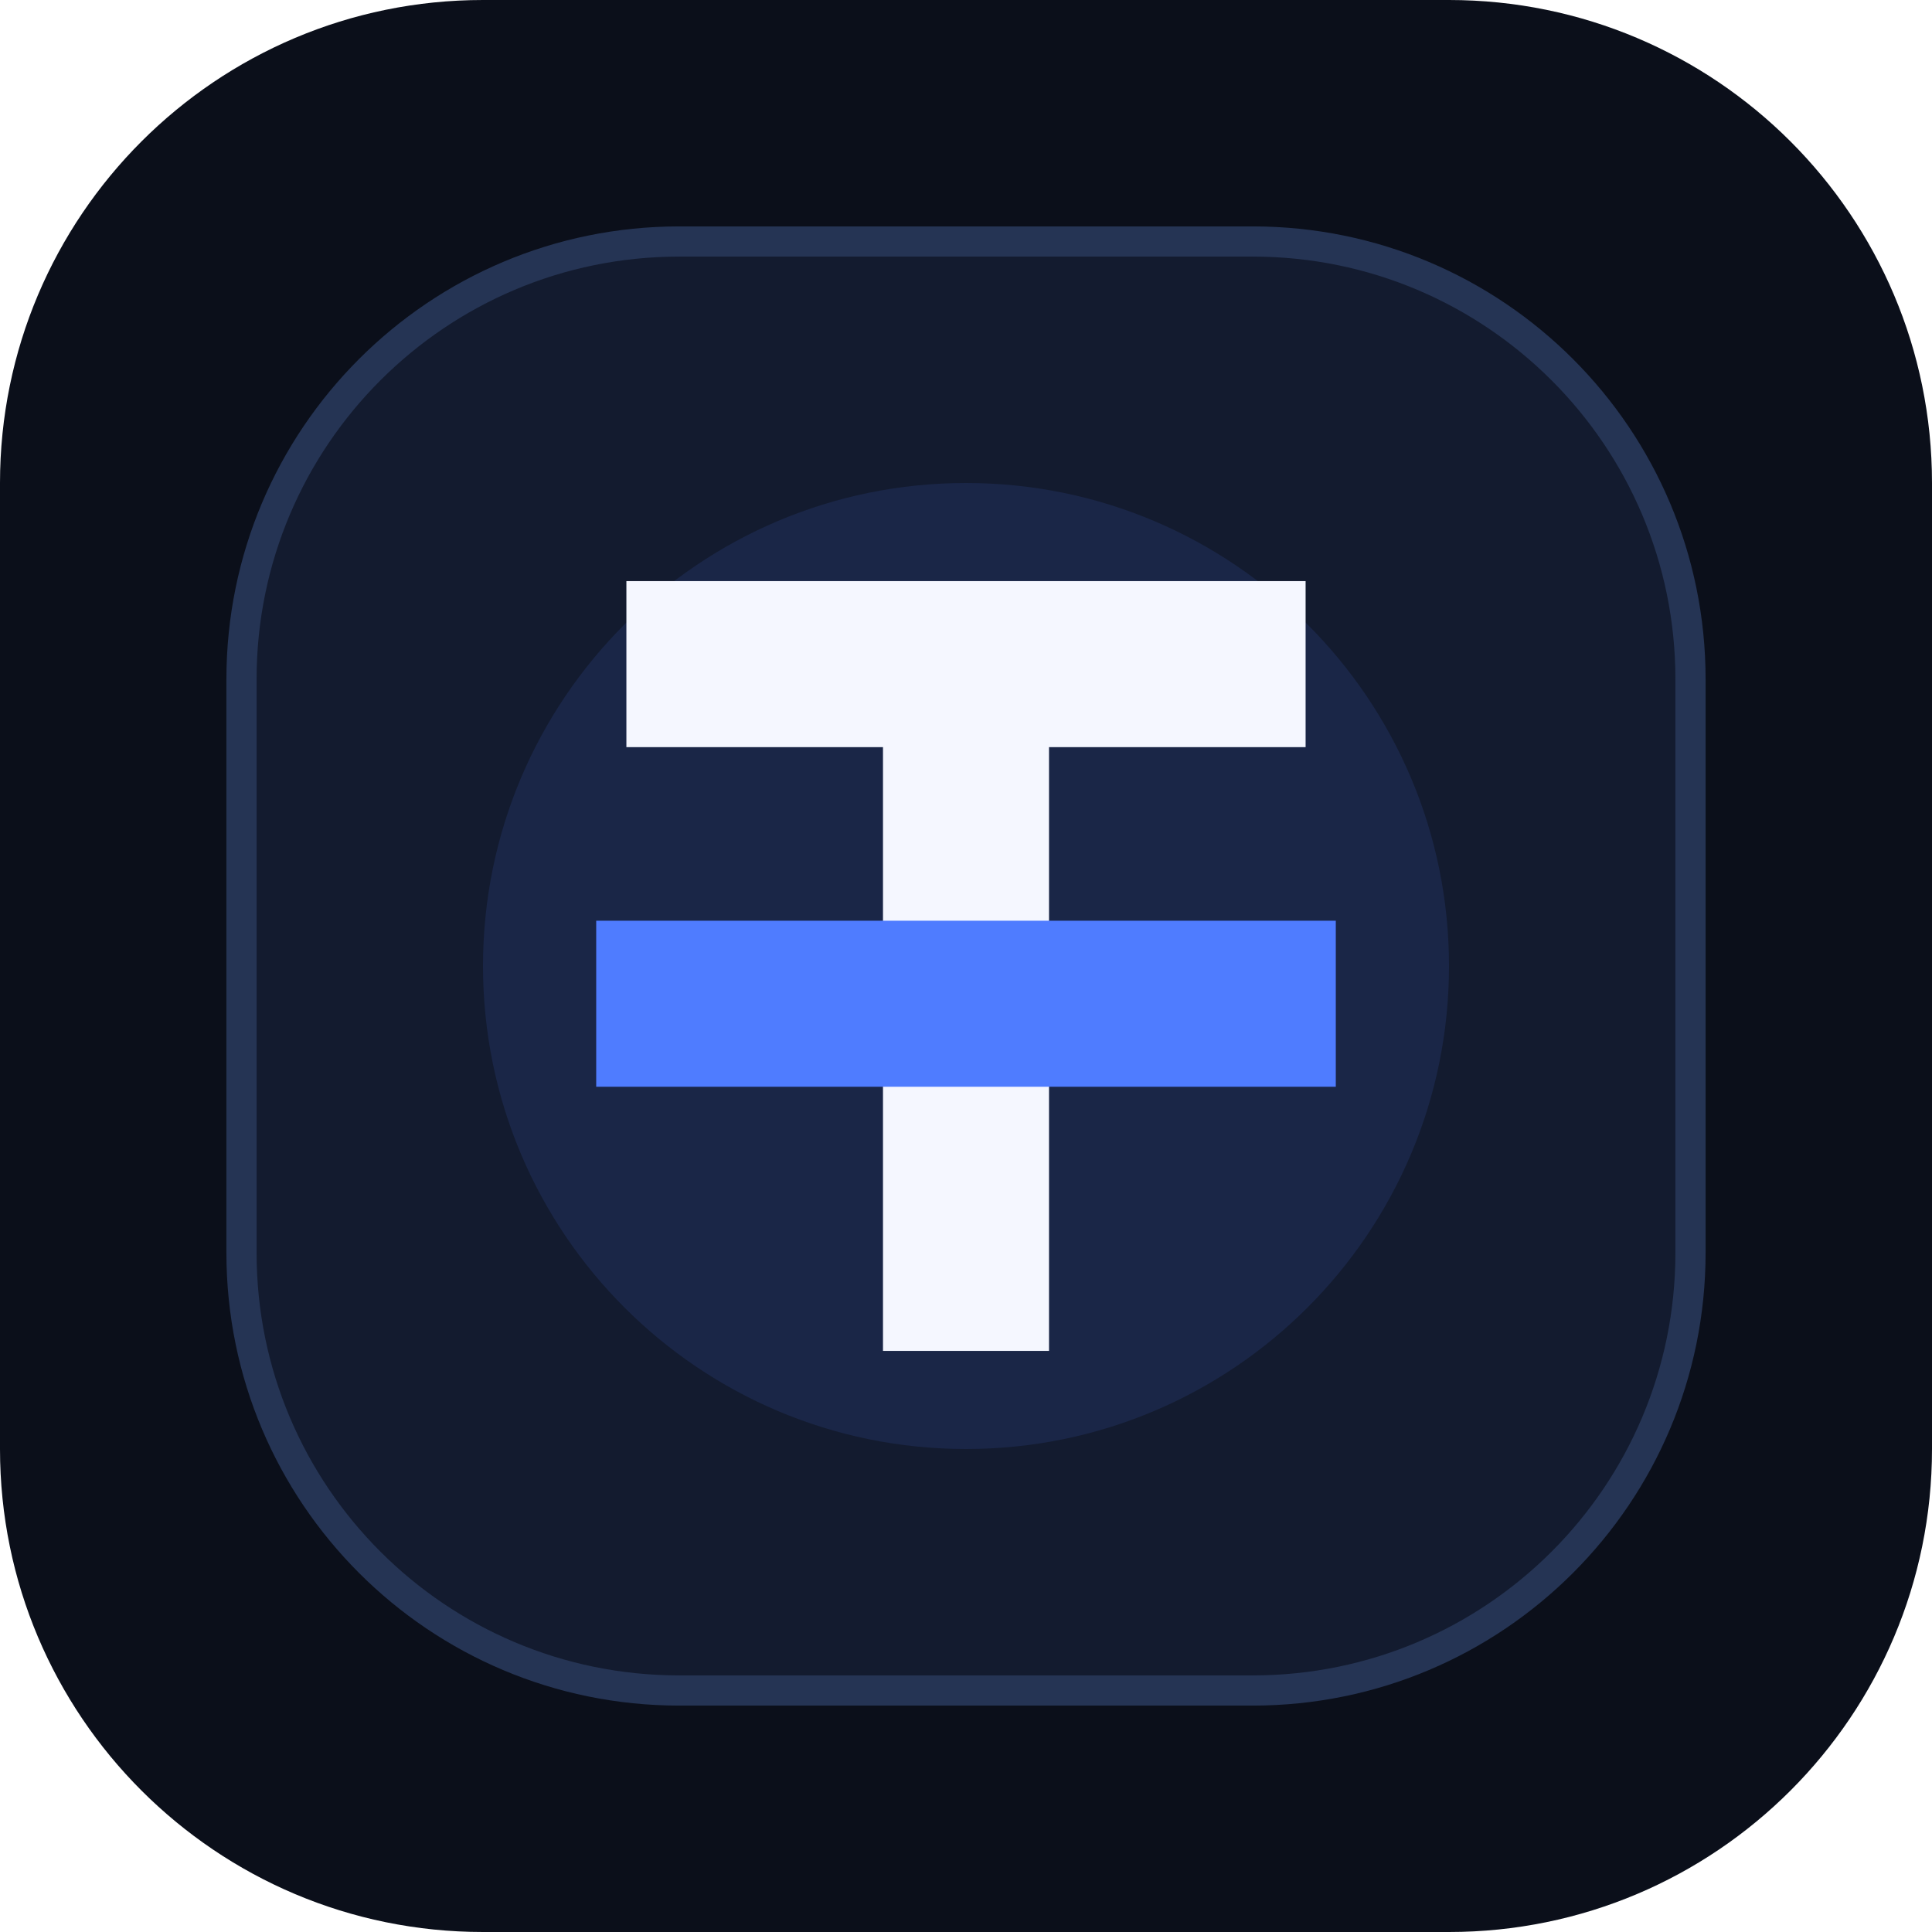
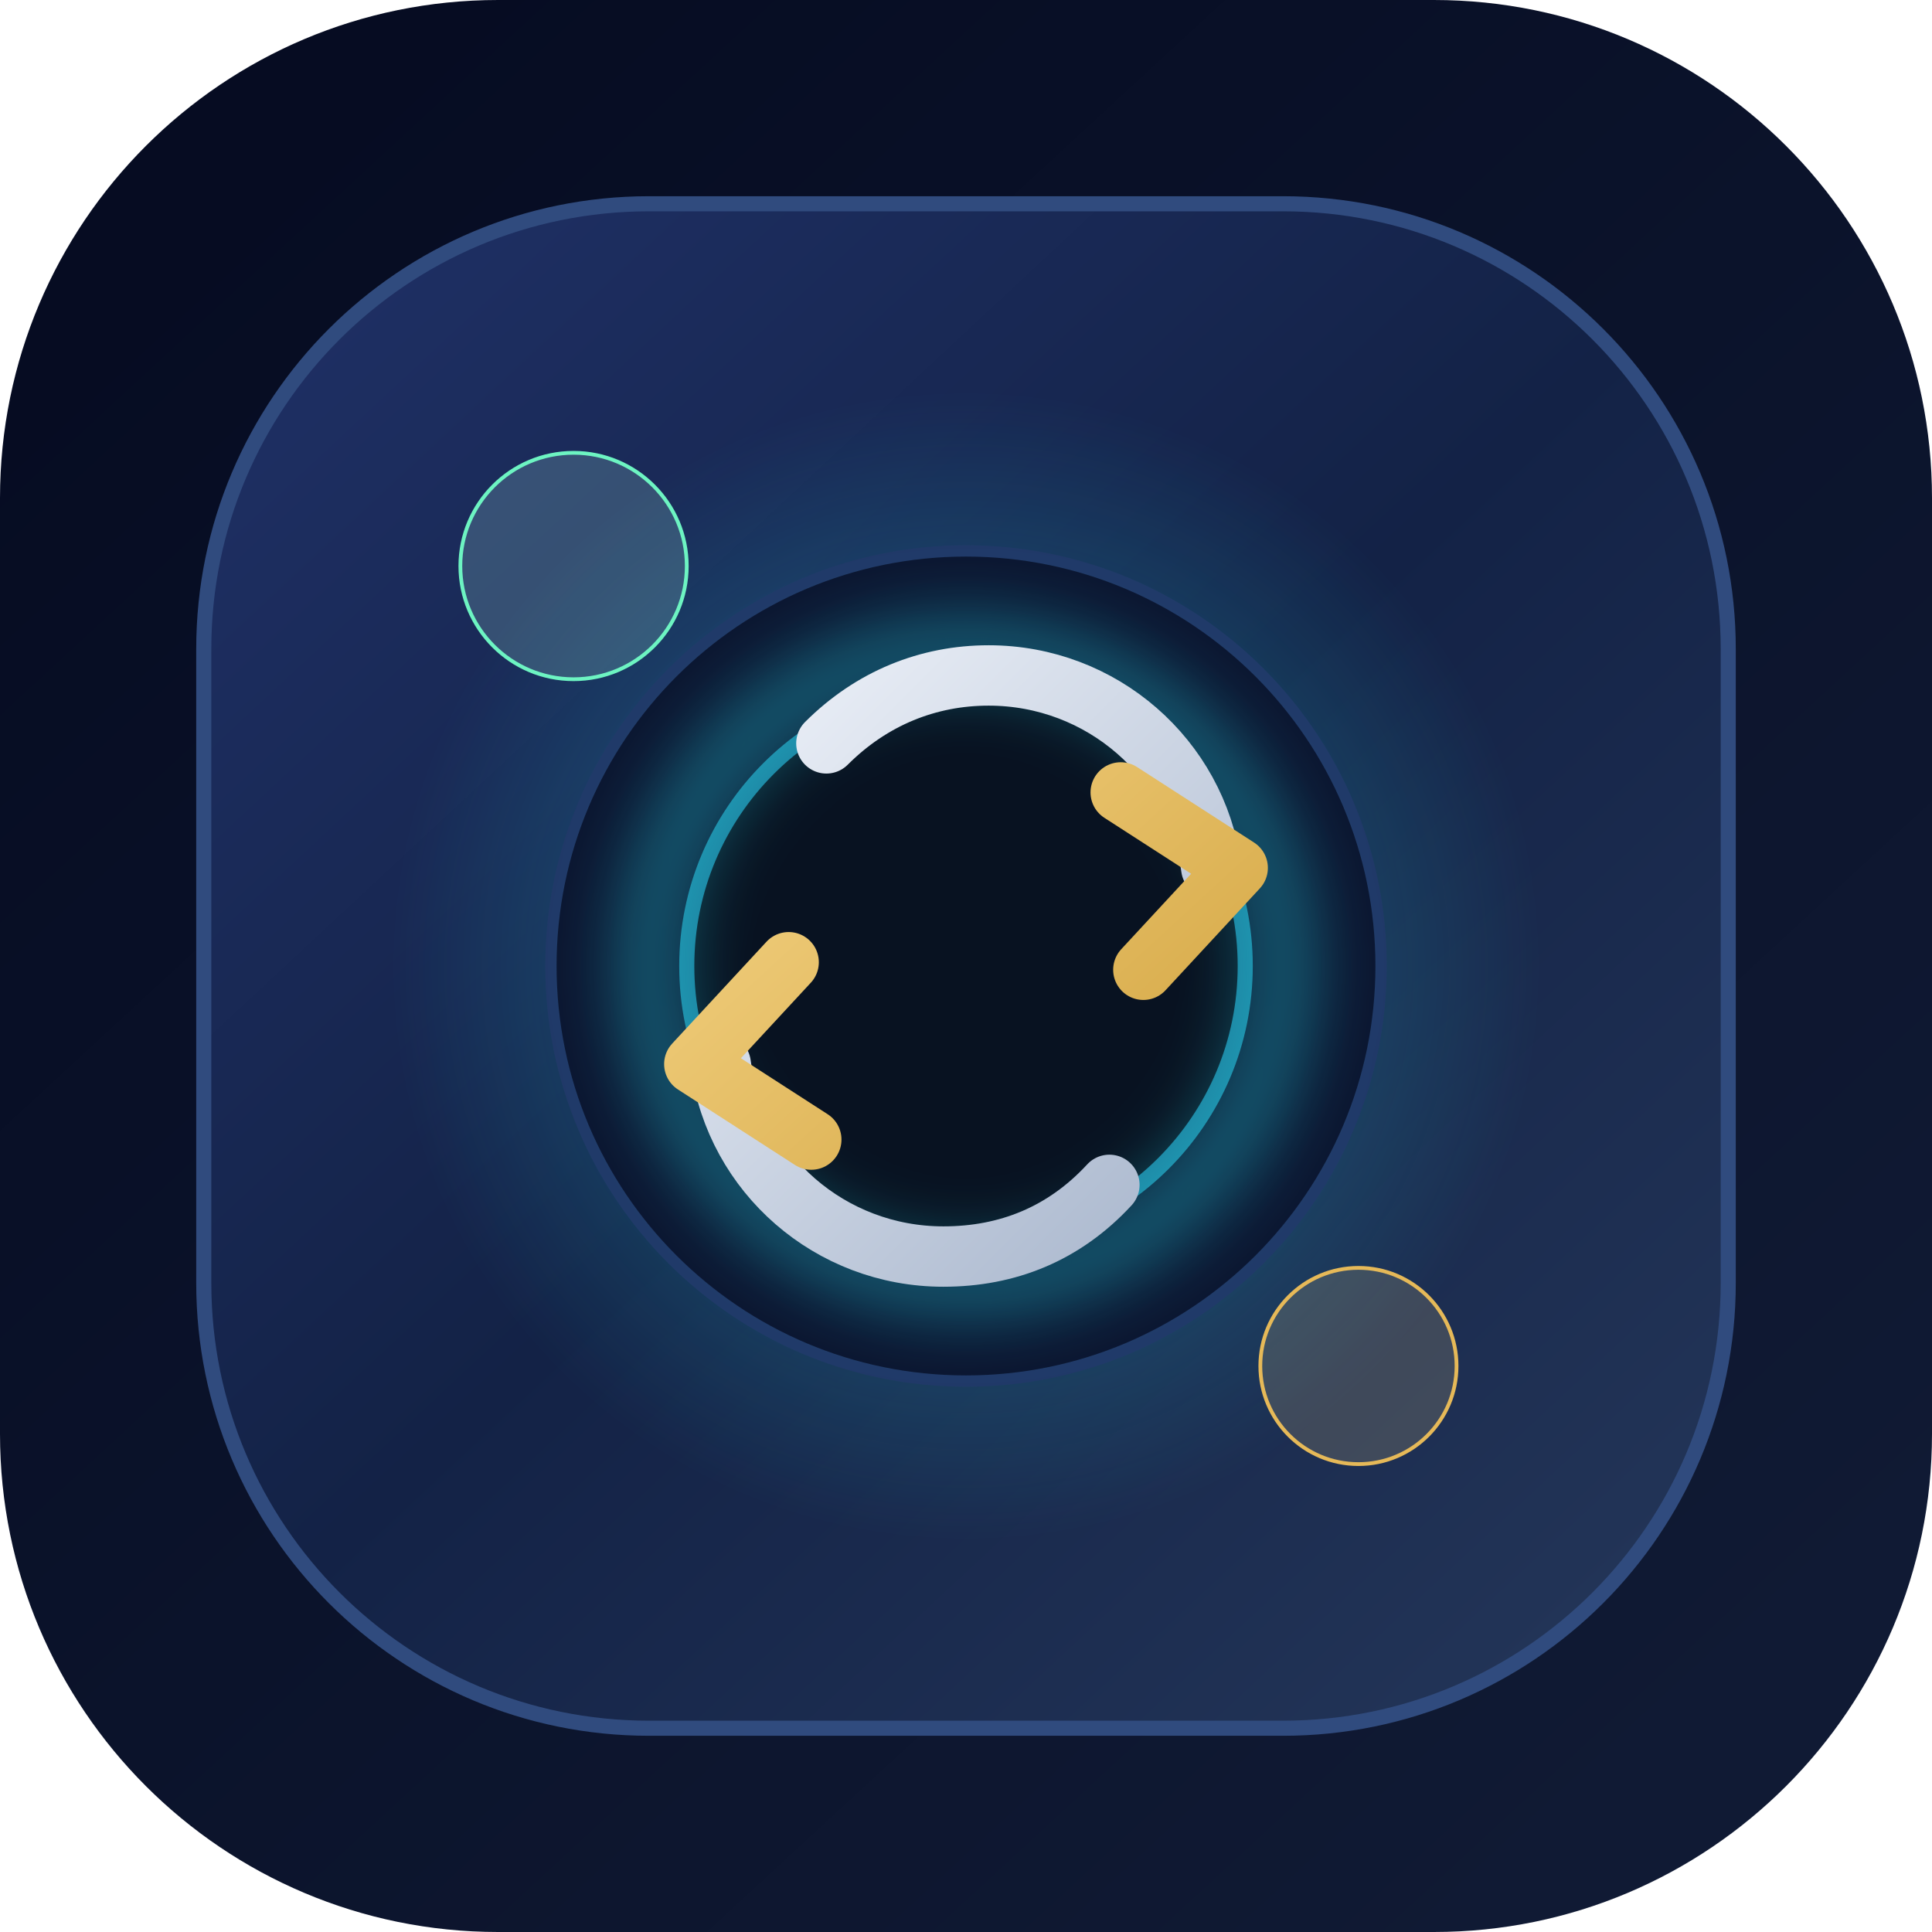
<svg xmlns="http://www.w3.org/2000/svg" width="512" height="512" viewBox="0 0 512 512" fill="none">
-   <rect width="512" height="512" rx="128" fill="#0B0F1A" />
-   <rect x="64" y="64" width="384" height="384" rx="116" fill="#131B2F" stroke="#253454" stroke-width="8" />
-   <circle cx="256" cy="256" r="128" fill="#4F7CFF" fill-opacity="0.12" />
-   <path d="M166 154H346V198H278V358H234V198H166V154Z" fill="#F5F7FF" />
-   <path d="M158 244H354V288H158V244Z" fill="#4F7CFF" />
+   <defs>
+     <linearGradient id="bg" x1="64" y1="48" x2="448" y2="464" gradientUnits="userSpaceOnUse">
+       <stop stop-color="#060C22" />
+       <stop offset="1" stop-color="#101A34" />
+     </linearGradient>
+     <linearGradient id="frame" x1="88" y1="80" x2="416" y2="432" gradientUnits="userSpaceOnUse">
+       <stop stop-color="#1E2F63" />
+       <stop offset="0.5" stop-color="#132246" />
+       <stop offset="1" stop-color="#223457" />
+     </linearGradient>
+     <linearGradient id="gold" x1="166" y1="154" x2="346" y2="350" gradientUnits="userSpaceOnUse">
+       <stop stop-color="#FFE29A" />
+       <stop offset="1" stop-color="#C9972D" />
+     </linearGradient>
+     <linearGradient id="silver" x1="170" y1="164" x2="360" y2="354" gradientUnits="userSpaceOnUse">
+       <stop stop-color="#F7FAFF" />
+       <stop offset="1" stop-color="#98A8C2" />
+     </linearGradient>
+     <radialGradient id="cyan" cx="0" cy="0" r="1" gradientUnits="userSpaceOnUse" gradientTransform="translate(256 256) rotate(90) scale(152)">
+       <stop stop-color="#2AF0FF" stop-opacity="0.38" />
+       <stop offset="1" stop-color="#2AF0FF" stop-opacity="0" />
+     </radialGradient>
+     <filter id="glow" x="103" y="103" width="306" height="306" filterUnits="userSpaceOnUse" color-interpolation-filters="sRGB">
+       <feFlood flood-opacity="0" result="BackgroundImageFix" />
+       <feBlend mode="normal" in="SourceGraphic" in2="BackgroundImageFix" result="shape" />
+       <feGaussianBlur stdDeviation="10" result="effect1_foregroundBlur_0_1" />
+     </filter>
+   </defs>
+   <rect width="512" height="512" rx="132" fill="url(#bg)" />
+   <rect x="54" y="54" width="404" height="404" rx="118" fill="url(#frame)" stroke="#304B7E" stroke-width="4" />
+   <circle cx="256" cy="256" r="152" fill="url(#cyan)" />
+   <circle cx="256" cy="256" r="110" fill="#0B1530" stroke="#203968" stroke-width="3" />
+   <circle cx="256" cy="256" r="74" fill="#081221" stroke="#1C7D9B" stroke-width="4" />
+   <g filter="url(#glow)">
+     <circle cx="256" cy="256" r="84" stroke="#2AF0FF" stroke-width="6" />
+   </g>
+   <path d="M219 197C231 185 246 179 262 179C292 179 317 201 321 230" stroke="url(#silver)" stroke-width="16" stroke-linecap="round" />
+   <path d="M297 210L328 230L303 257" stroke="url(#gold)" stroke-width="16" stroke-linecap="round" stroke-linejoin="round" />
+   <path d="M294 314C282 327 267 333 250 333C220 333 195 311 191 282" stroke="url(#silver)" stroke-width="16" stroke-linecap="round" />
+   <path d="M215 302L184 282L209 255" stroke="url(#gold)" stroke-width="16" stroke-linecap="round" stroke-linejoin="round" />
+   <circle cx="152" cy="150" r="30" fill="#B8FFF0" fill-opacity="0.18" stroke="#6DF4C2" />
+   <circle cx="360" cy="362" r="26" fill="#F8D68B" fill-opacity="0.16" stroke="#E6B958" />
</svg>
